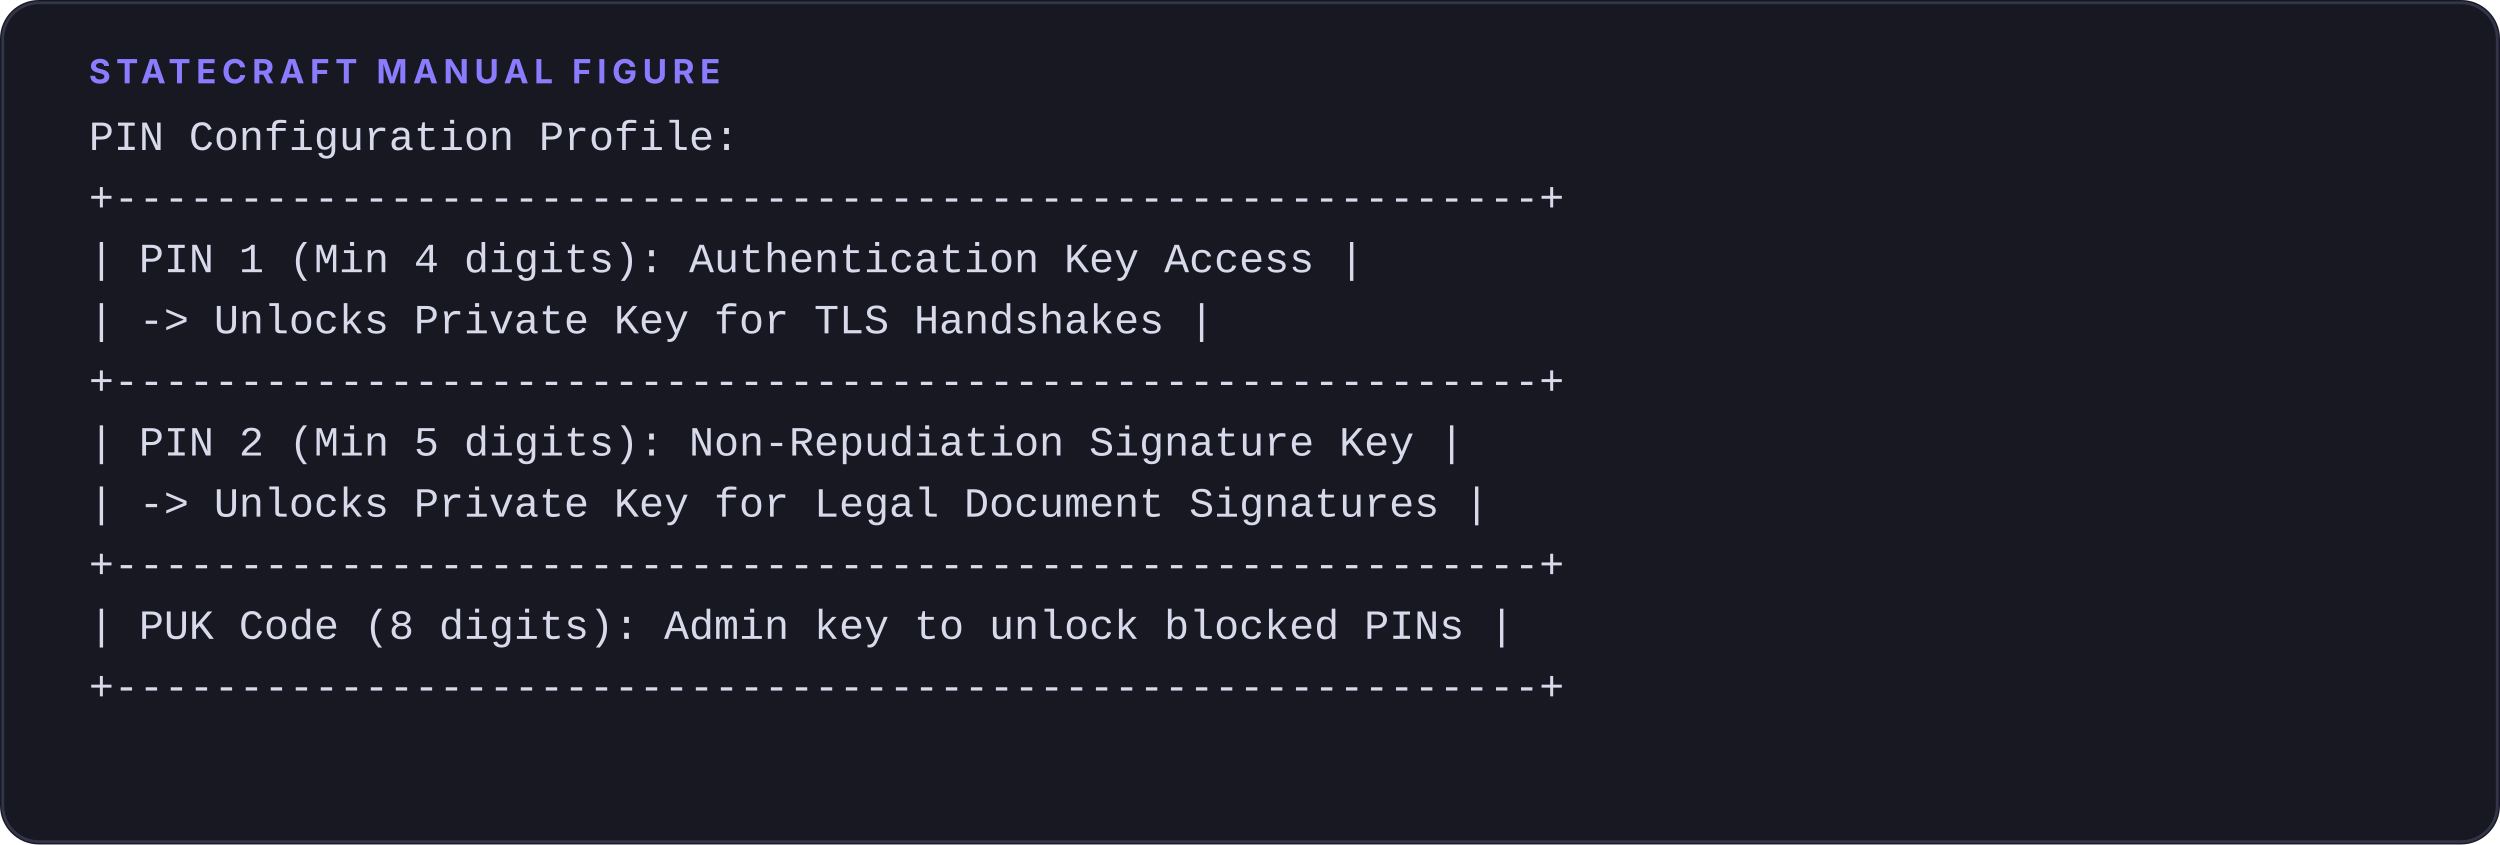
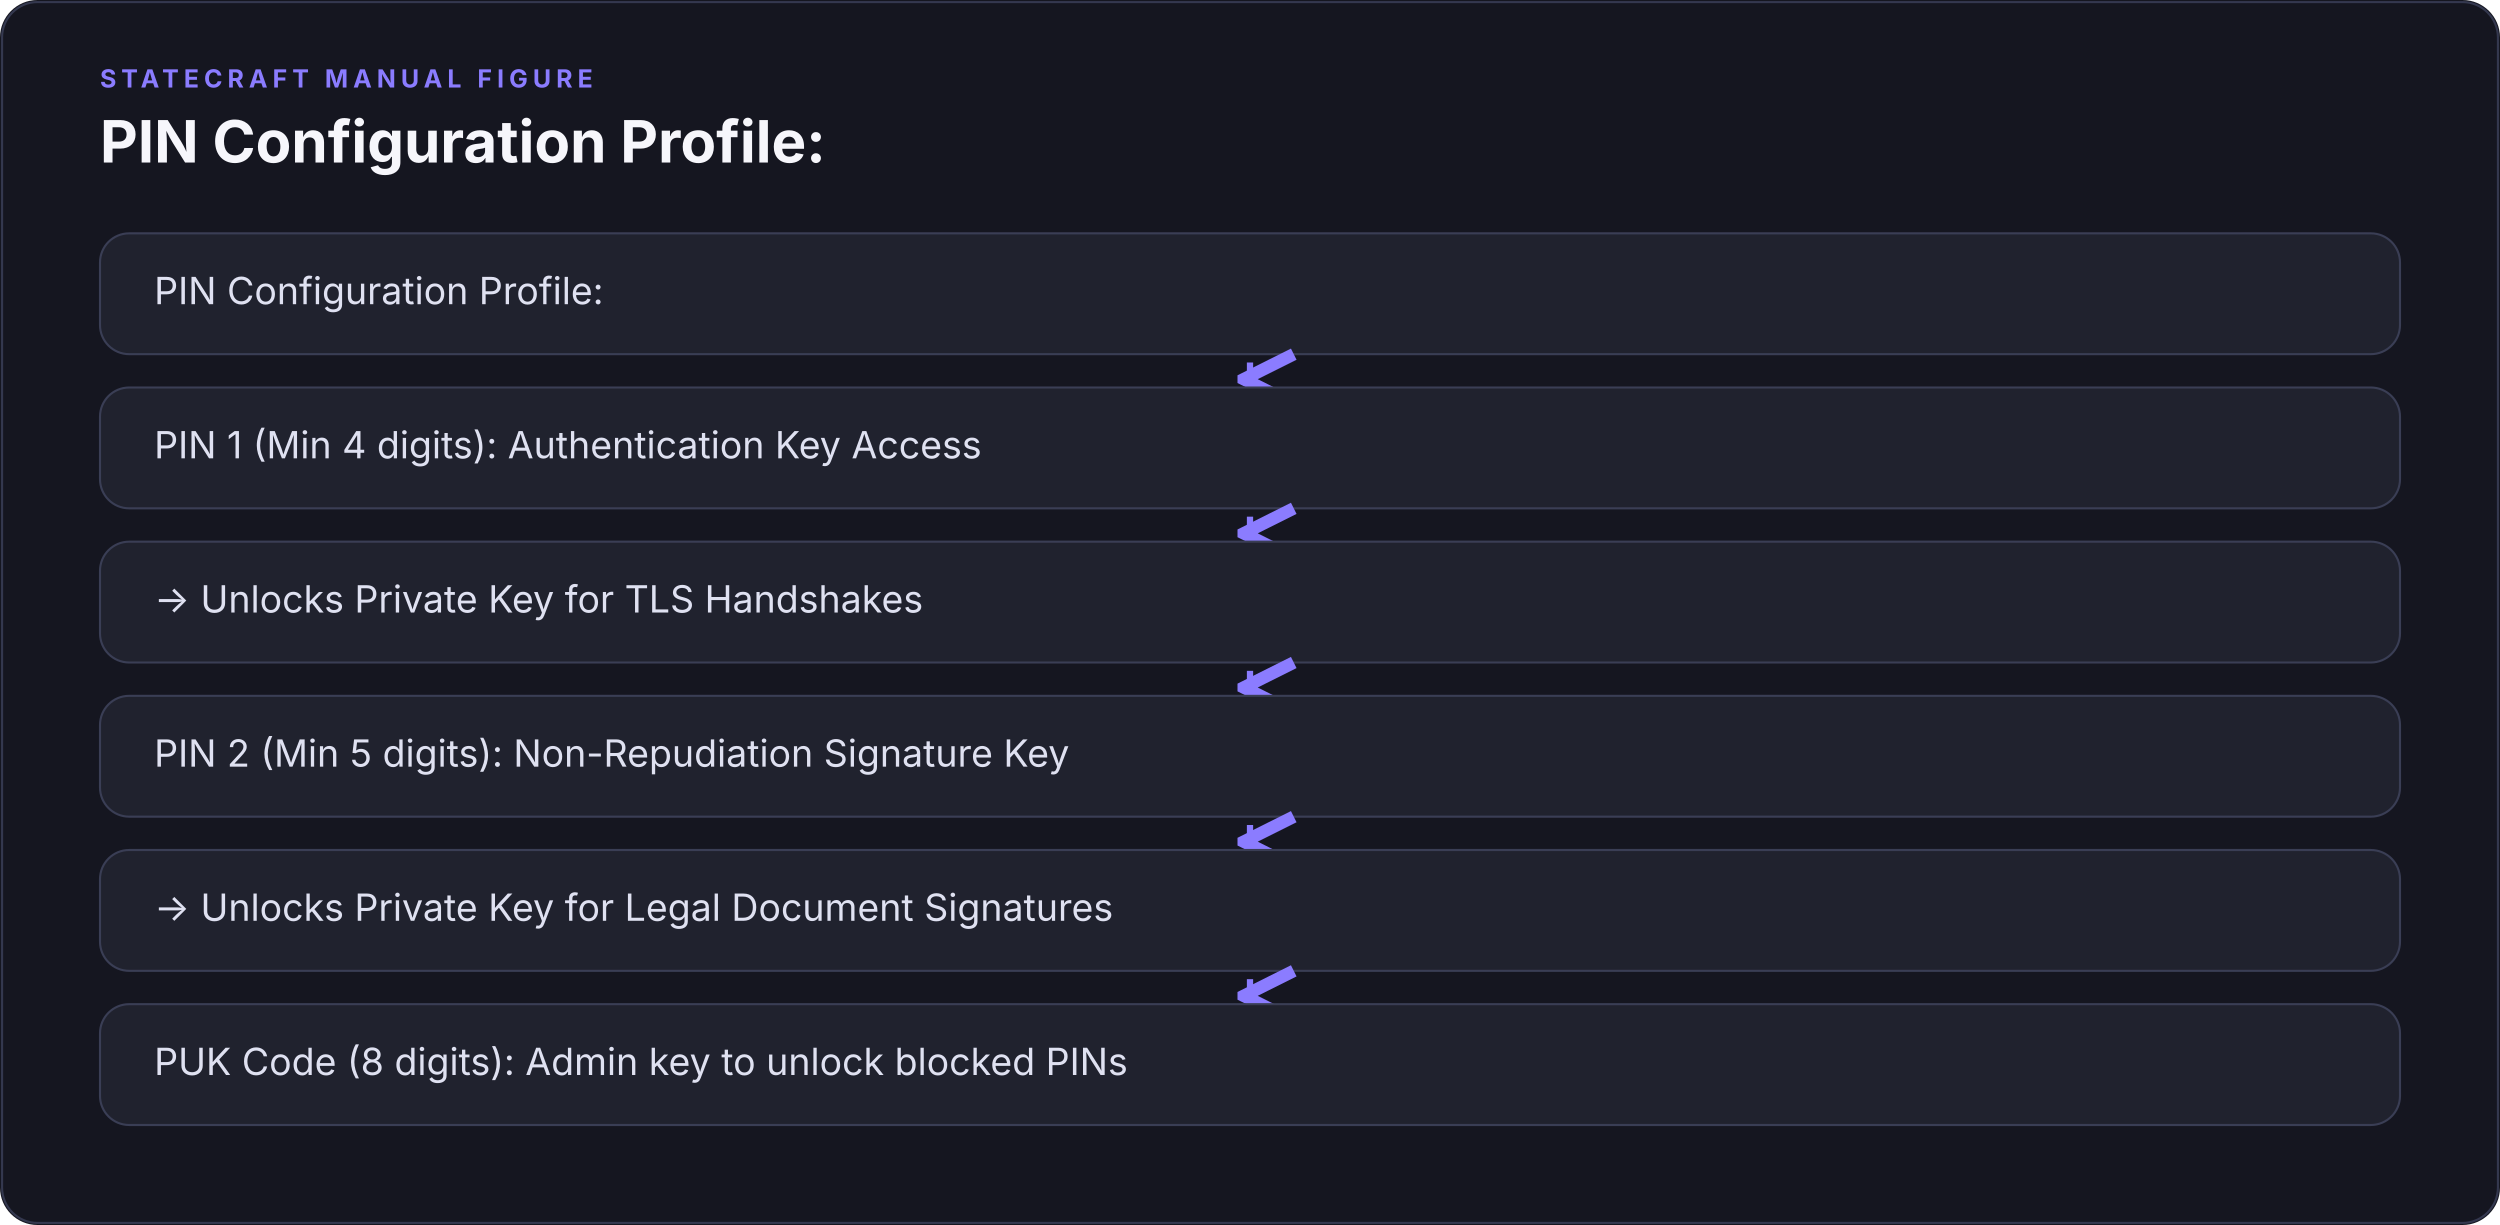
- <svg xmlns="http://www.w3.org/2000/svg" width="900" height="304" viewBox="0 0 900 304" role="img" aria-labelledby="title desc">
-   <rect width="900" height="304" rx="14" fill="#171821" />
-   <rect x="1" y="1" width="898" height="302" rx="13" fill="none" stroke="#32354a" />
-   <text x="32" y="30" class="label">STATECRAFT MANUAL FIGURE</text>
-   <text x="32" y="54" class="line">PIN Configuration Profile:</text>
-   <text x="32" y="76" class="line">+---------------------------------------------------------+</text>
-   <text x="32" y="98" class="line">| PIN 1 (Min 4 digits): Authentication Key Access         |</text>
-   <text x="32" y="120" class="line">| -&gt; Unlocks Private Key for TLS Handshakes               |</text>
-   <text x="32" y="142" class="line">+---------------------------------------------------------+</text>
-   <text x="32" y="164" class="line">| PIN 2 (Min 5 digits): Non-Repudiation Signature Key     |</text>
-   <text x="32" y="186" class="line">| -&gt; Unlocks Private Key for Legal Document Signatures   |</text>
-   <text x="32" y="208" class="line">+---------------------------------------------------------+</text>
-   <text x="32" y="230" class="line">| PUK Code (8 digits): Admin key to unlock blocked PINs  |</text>
-   <text x="32" y="252" class="line">+---------------------------------------------------------+</text>
-   <style>.label{font:700 12px ui-sans-serif,system-ui,-apple-system,BlinkMacSystemFont,'Segoe UI',sans-serif;letter-spacing:2px;fill:#8b7cff}.line{font:15px ui-monospace,SFMono-Regular,Menlo,Consolas,'Liberation Mono',monospace;fill:#d8d9ea}</style>
+ <svg xmlns="http://www.w3.org/2000/svg" width="1200" height="588" viewBox="0 0 1200 588" role="img" aria-labelledby="title desc">
+   <rect width="1200" height="588" rx="18" fill="#151620" />
+   <rect x="1" y="1" width="1198" height="586" rx="17" fill="none" stroke="#34384f" />
+   <text x="48" y="42" class="eyebrow">STATECRAFT MANUAL FIGURE</text>
+   <text x="48" y="78" class="heading">PIN Configuration Profile:</text>
+   <rect x="48" y="112" width="1104" height="58" rx="14" class="card" />
+   <text x="74" y="146" class="body">PIN Configuration Profile:</text>
+   <path d="M600 174 v8" class="arrow" />
+   <rect x="48" y="186" width="1104" height="58" rx="14" class="card" />
+   <text x="74" y="220" class="body">PIN 1 (Min 4 digits): Authentication Key Access</text>
+   <path d="M600 248 v8" class="arrow" />
+   <rect x="48" y="260" width="1104" height="58" rx="14" class="card" />
+   <text x="74" y="294" class="body">→ Unlocks Private Key for TLS Handshakes</text>
+   <path d="M600 322 v8" class="arrow" />
+   <rect x="48" y="334" width="1104" height="58" rx="14" class="card" />
+   <text x="74" y="368" class="body">PIN 2 (Min 5 digits): Non-Repudiation Signature Key</text>
+   <path d="M600 396 v8" class="arrow" />
+   <rect x="48" y="408" width="1104" height="58" rx="14" class="card" />
+   <text x="74" y="442" class="body">→ Unlocks Private Key for Legal Document Signatures</text>
+   <path d="M600 470 v8" class="arrow" />
+   <rect x="48" y="482" width="1104" height="58" rx="14" class="card" />
+   <text x="74" y="516" class="body">PUK Code (8 digits): Admin key to unlock blocked PINs</text>
+   <style>
+     .eyebrow{font:700 12px ui-sans-serif,system-ui,-apple-system,BlinkMacSystemFont,'Segoe UI',sans-serif;letter-spacing:2.4px;fill:#8b7cff}.heading{font:700 28px ui-sans-serif,system-ui,-apple-system,BlinkMacSystemFont,'Segoe UI',sans-serif;fill:#f6f6fb}.card{fill:#20222e;stroke:#3a3e55}.body{font:18px ui-sans-serif,system-ui,-apple-system,BlinkMacSystemFont,'Segoe UI',sans-serif;fill:#dfe1f1}.arrow{stroke:#8b7cff;stroke-width:3;marker-end:url(#arrow)}
+   </style>
+   <defs>
+     <marker id="arrow" markerWidth="10" markerHeight="10" refX="5" refY="8" orient="auto">
+       <path d="M1,1 L5,9 L9,1" fill="none" stroke="#8b7cff" stroke-width="2" />
+     </marker>
+   </defs>
</svg>
